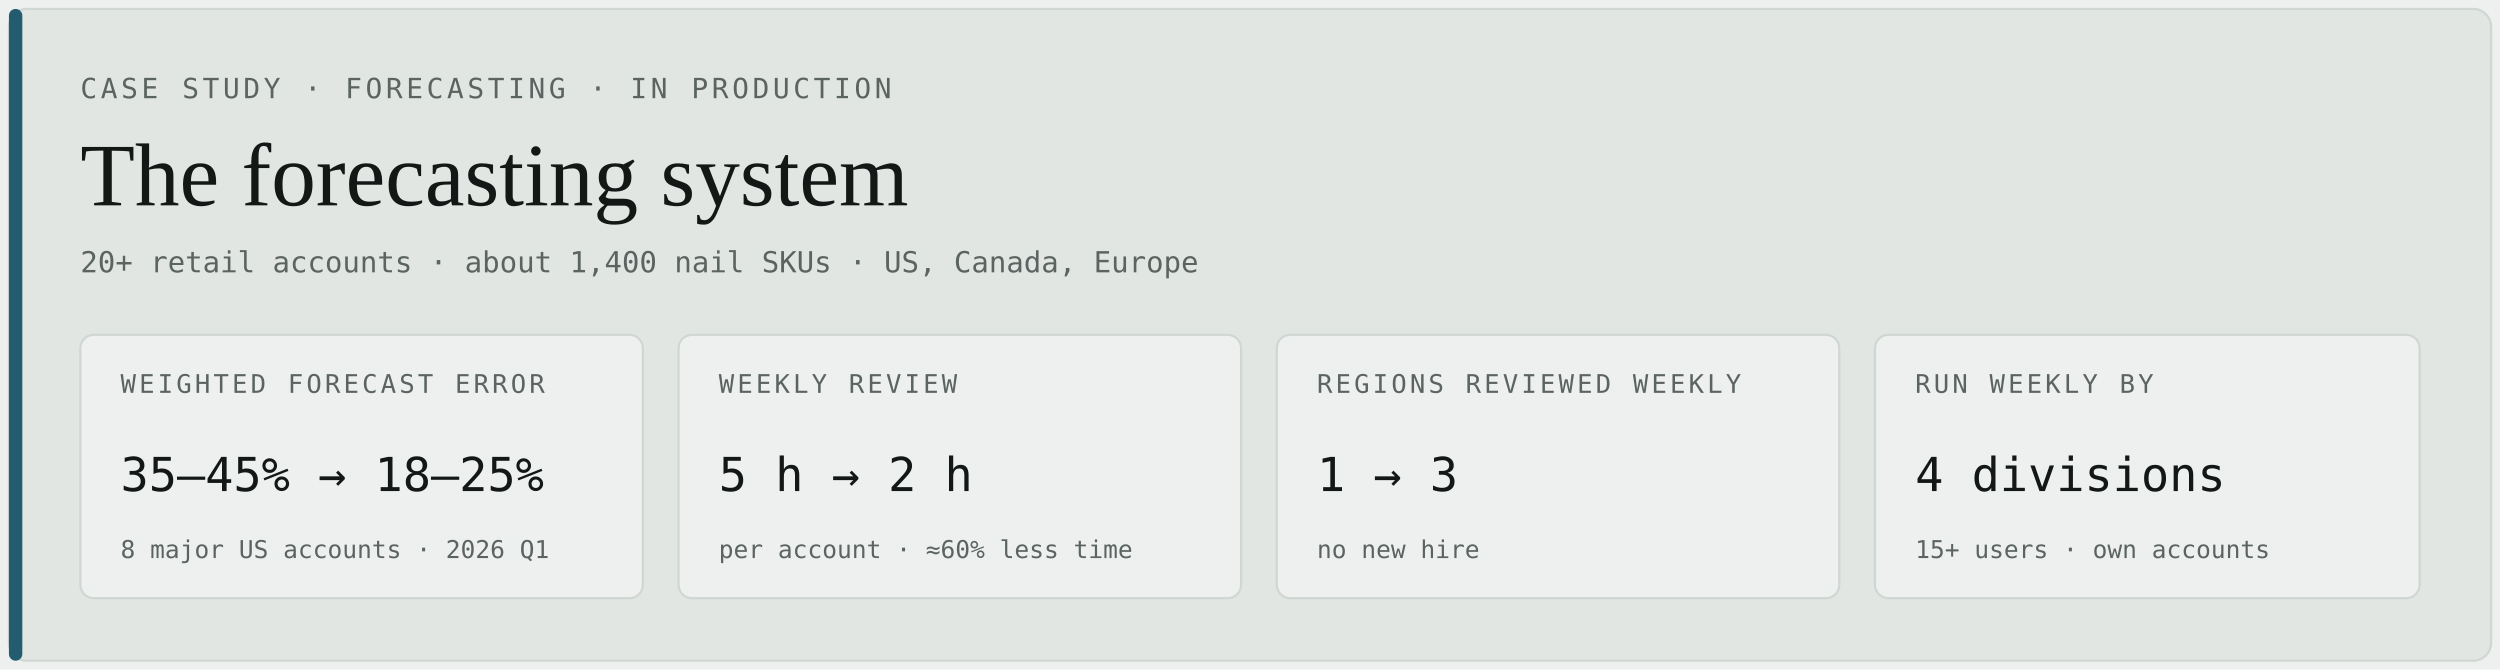
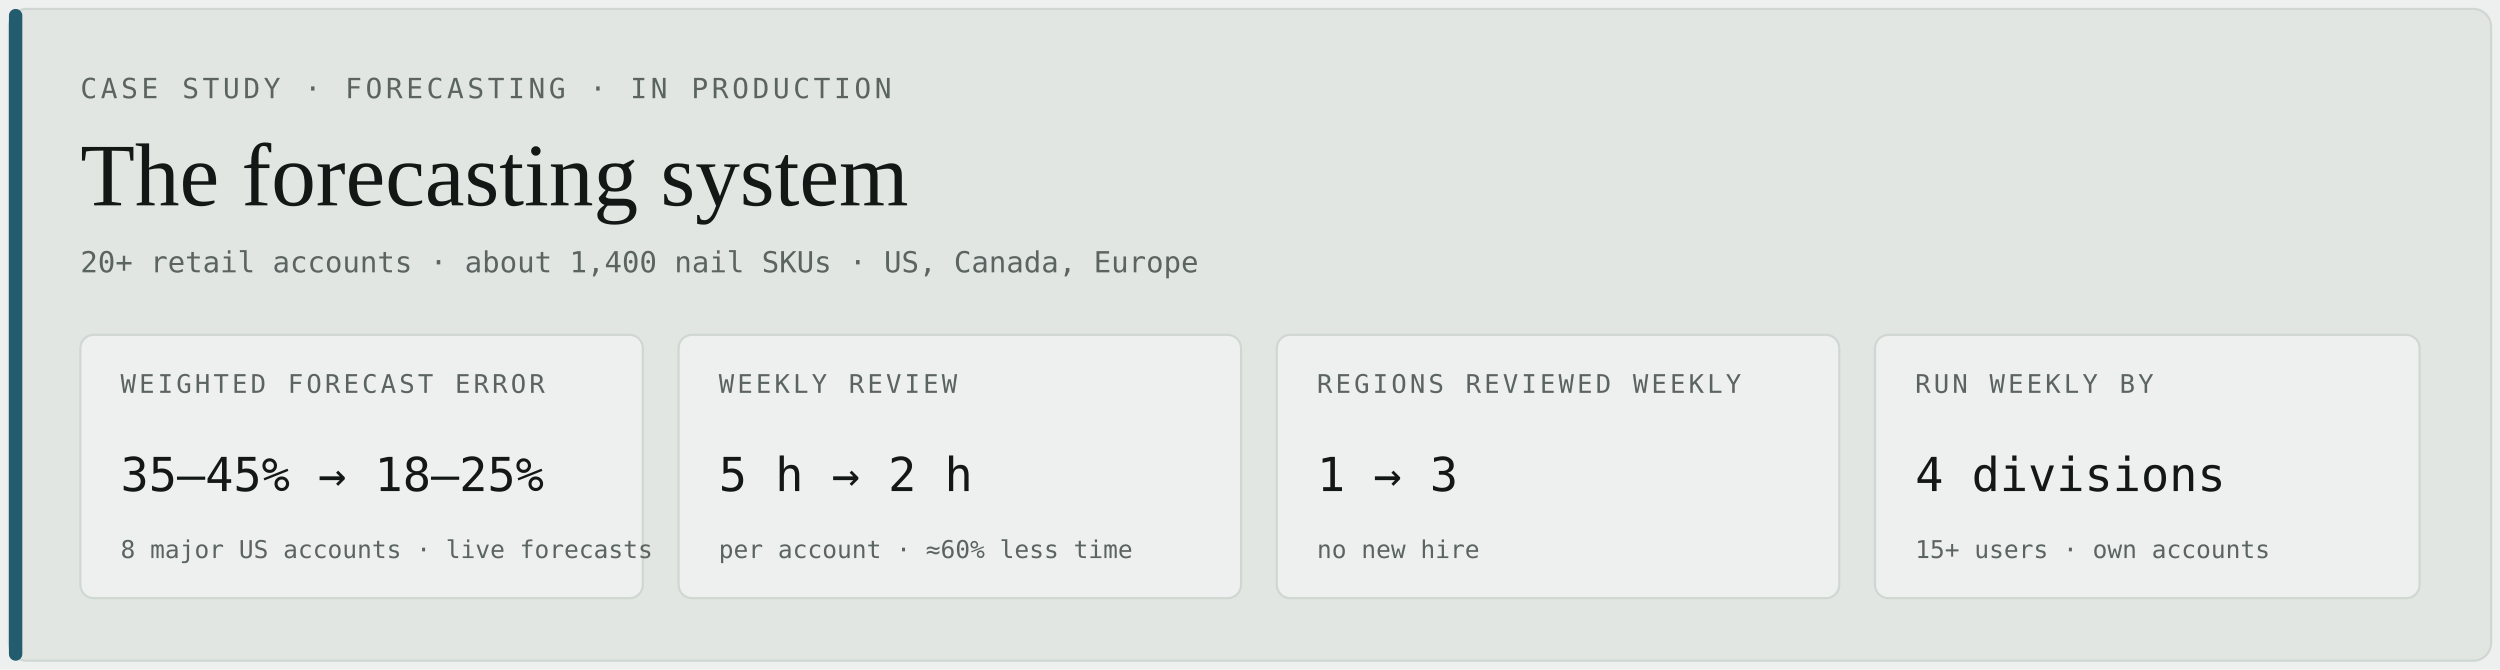
<svg xmlns="http://www.w3.org/2000/svg" viewBox="0 0 1120 300" width="1120" height="300" role="img" aria-label="The forecasting system. 20+ retail accounts, about 1,400 nail SKUs, the US, Canada and Europe. Weighted forecast error 35-45% down to 18-25%; weekly review 5 hours down to 2 per account; regions reviewed weekly 1 up to 3; run weekly by four product divisions, 15+ users on their own accounts.">
  <rect width="1120" height="300" fill="#EDF0EE" />
  <rect x="4" y="4" width="1112" height="292" rx="8" fill="#E1E6E3" stroke="#D0D7D3" stroke-width="1" />
  <rect x="4" y="4" width="6" height="292" rx="3" fill="#235C6E" />
  <text x="36" y="44" font-family="ui-monospace, SFMono-Regular, Menlo, Consolas, monospace" font-size="12.5" letter-spacing="1.6" fill="#5B6461">CASE STUDY · FORECASTING · IN PRODUCTION</text>
  <text x="36" y="92" font-family="Newsreader, Georgia, 'Times New Roman', serif" font-size="40" font-weight="500" fill="#131816">The forecasting system</text>
  <text x="36" y="122" font-family="ui-monospace, SFMono-Regular, Menlo, Consolas, monospace" font-size="13" fill="#5B6461">20+ retail accounts · about 1,400 nail SKUs · US, Canada, Europe</text>
  <rect x="36" y="150" width="252" height="118" rx="6" fill="#EDF0EE" stroke="#D0D7D3" stroke-width="1" />
  <text x="54" y="176" font-family="ui-monospace, SFMono-Regular, Menlo, Consolas, monospace" font-size="11.5" letter-spacing="1.4" fill="#5B6461">WEIGHTED FORECAST ERROR</text>
  <text x="54" y="220" font-family="ui-monospace, SFMono-Regular, Menlo, Consolas, monospace" font-size="21" font-weight="500" fill="#131816">35–45% → 18–25%</text>
-   <text x="54" y="250" font-family="ui-monospace, SFMono-Regular, Menlo, Consolas, monospace" font-size="11" fill="#5B6461">8 major US accounts · 2026 Q1</text>
+   <text x="54" y="250" font-family="ui-monospace, SFMono-Regular, Menlo, Consolas, monospace" font-size="11" fill="#5B6461">8 major US accounts · live forecasts</text>
  <rect x="304" y="150" width="252" height="118" rx="6" fill="#EDF0EE" stroke="#D0D7D3" stroke-width="1" />
  <text x="322" y="176" font-family="ui-monospace, SFMono-Regular, Menlo, Consolas, monospace" font-size="11.5" letter-spacing="1.4" fill="#5B6461">WEEKLY REVIEW</text>
  <text x="322" y="220" font-family="ui-monospace, SFMono-Regular, Menlo, Consolas, monospace" font-size="21" font-weight="500" fill="#131816">5 h → 2 h</text>
  <text x="322" y="250" font-family="ui-monospace, SFMono-Regular, Menlo, Consolas, monospace" font-size="11" fill="#5B6461">per account · ≈60% less time</text>
  <rect x="572" y="150" width="252" height="118" rx="6" fill="#EDF0EE" stroke="#D0D7D3" stroke-width="1" />
  <text x="590" y="176" font-family="ui-monospace, SFMono-Regular, Menlo, Consolas, monospace" font-size="11.5" letter-spacing="1.4" fill="#5B6461">REGIONS REVIEWED WEEKLY</text>
  <text x="590" y="220" font-family="ui-monospace, SFMono-Regular, Menlo, Consolas, monospace" font-size="21" font-weight="500" fill="#131816">1 → 3</text>
  <text x="590" y="250" font-family="ui-monospace, SFMono-Regular, Menlo, Consolas, monospace" font-size="11" fill="#5B6461">no new hire</text>
  <rect x="840" y="150" width="244" height="118" rx="6" fill="#EDF0EE" stroke="#D0D7D3" stroke-width="1" />
  <text x="858" y="176" font-family="ui-monospace, SFMono-Regular, Menlo, Consolas, monospace" font-size="11.5" letter-spacing="1.4" fill="#5B6461">RUN WEEKLY BY</text>
  <text x="858" y="220" font-family="ui-monospace, SFMono-Regular, Menlo, Consolas, monospace" font-size="21" font-weight="500" fill="#131816">4 divisions</text>
  <text x="858" y="250" font-family="ui-monospace, SFMono-Regular, Menlo, Consolas, monospace" font-size="11" fill="#5B6461">15+ users · own accounts</text>
</svg>
